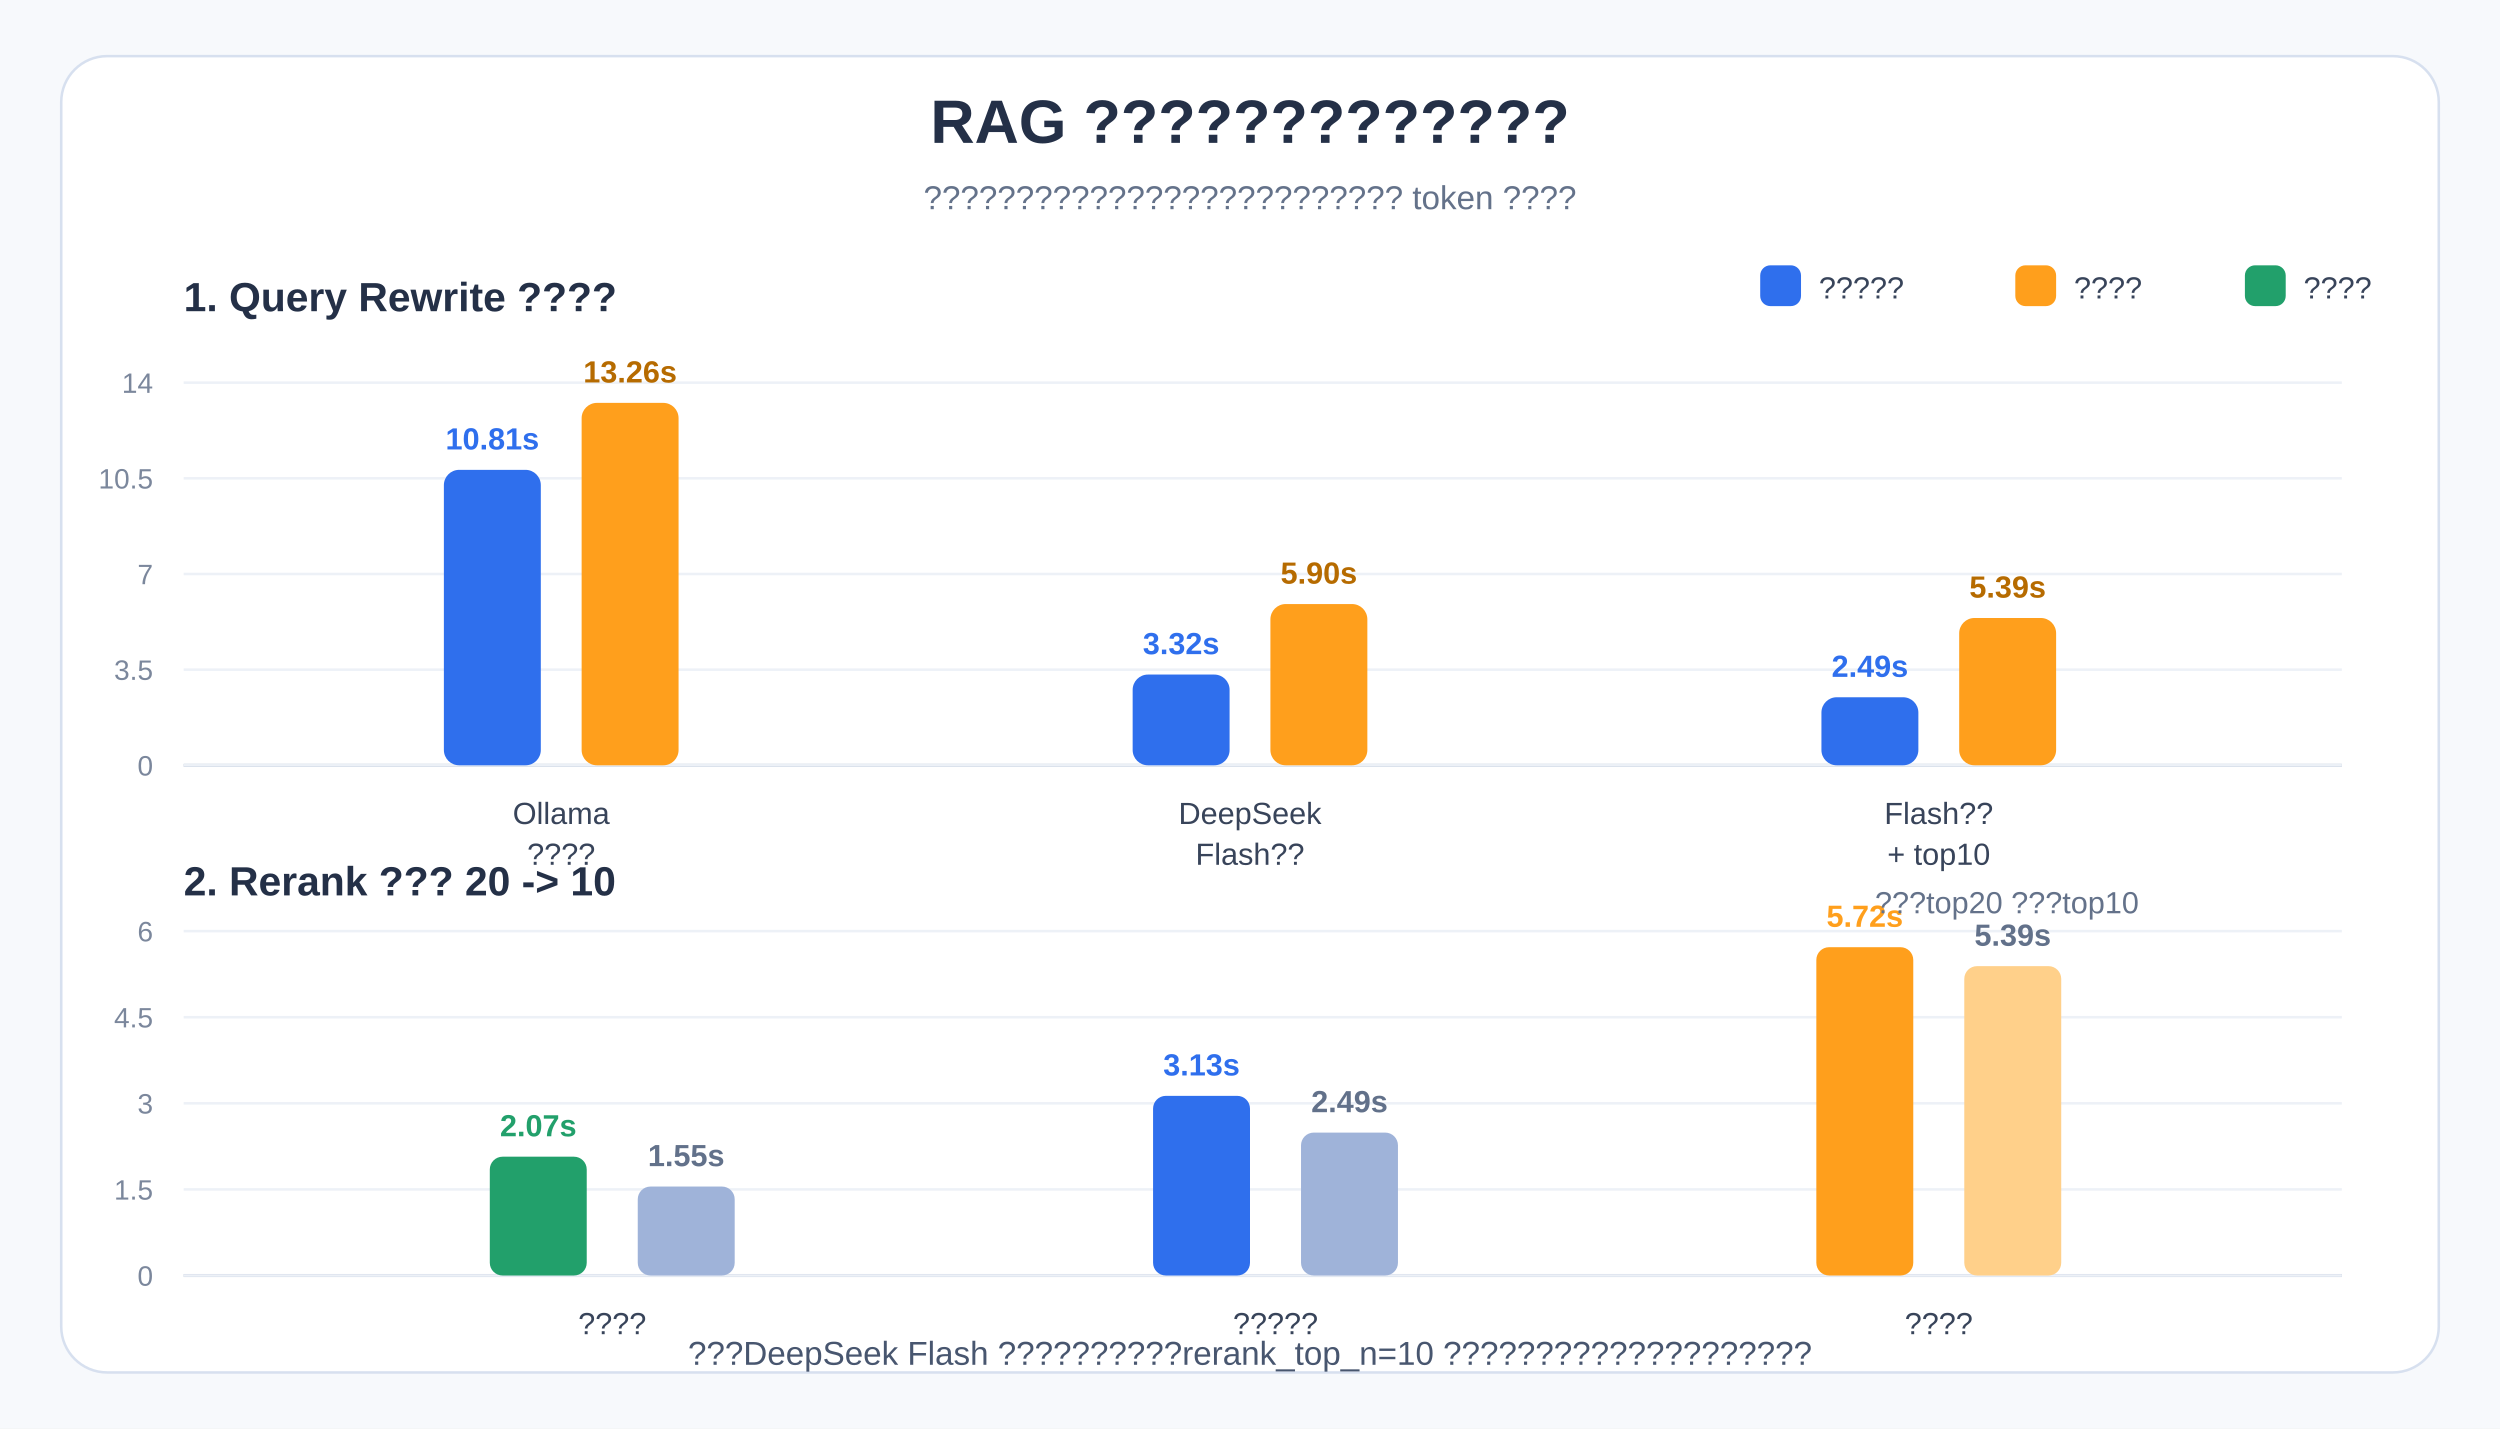
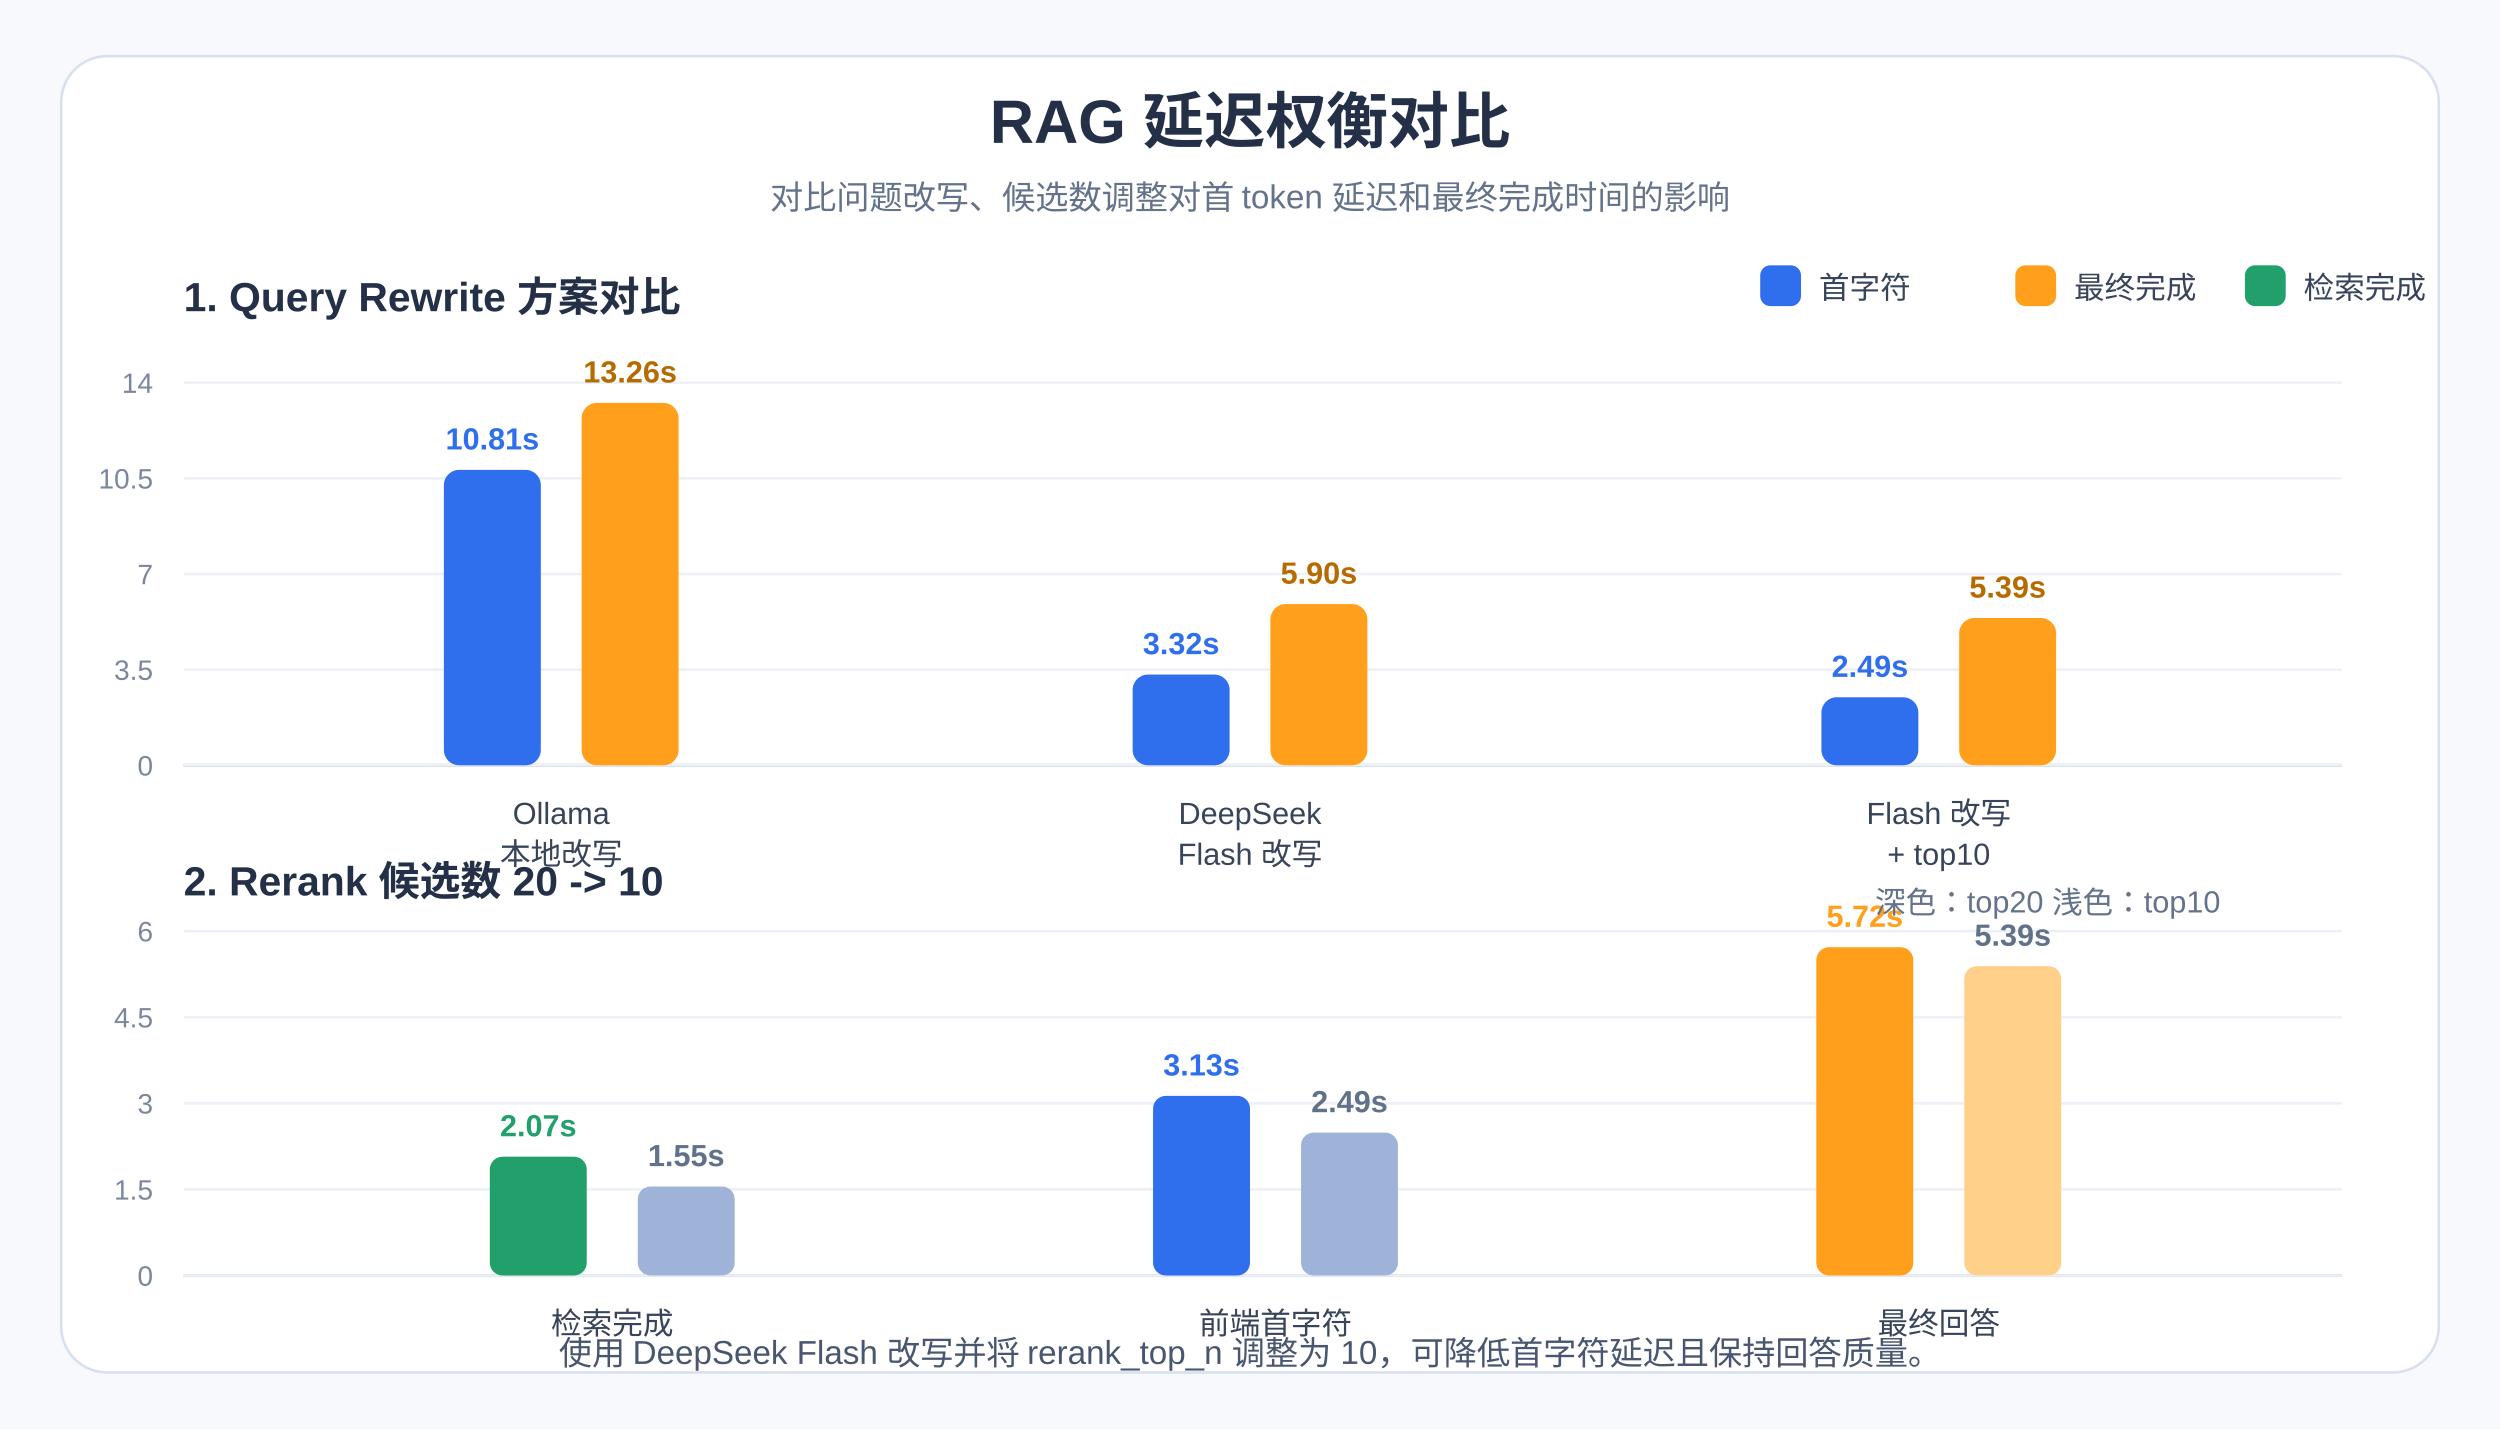
<svg xmlns="http://www.w3.org/2000/svg" width="980" height="560" viewBox="0 0 980 560">
  <style>text{font-family:-apple-system,BlinkMacSystemFont,"Segoe UI","Microsoft YaHei",Arial,sans-serif}.label{font-size:12px}.small{font-size:11px}</style>
  <rect width="980" height="560" fill="#f7f9fc" />
  <rect x="24" y="22" width="932" height="516" rx="18" fill="#ffffff" stroke="#d7e0ef" />
-   <text x="490" y="56" text-anchor="middle" font-size="24" font-weight="700" fill="#243047">RAG ?????????????</text>
-   <text x="490" y="82" text-anchor="middle" font-size="13" font-weight="400" fill="#64728a">?????????????????????????? token ????</text>
+   <text x="490" y="56" text-anchor="middle" font-size="24" font-weight="700" fill="#243047">RAG 延迟权衡对比</text>
+   <text x="490" y="82" text-anchor="middle" font-size="13" font-weight="400" fill="#64728a">对比问题改写、候选数调整对首 token 延迟和最终完成时间的影响</text>
  <rect x="690" y="104" width="16" height="16" rx="4" fill="#2f6fed" />
-   <text x="713" y="117" text-anchor="start" font-size="12" font-weight="500" fill="#38445a">?????</text>
+   <text x="713" y="117" text-anchor="start" font-size="12" font-weight="500" fill="#38445a">首字符</text>
  <rect x="790" y="104" width="16" height="16" rx="4" fill="#ff9f1c" />
-   <text x="813" y="117" text-anchor="start" font-size="12" font-weight="500" fill="#38445a">????</text>
+   <text x="813" y="117" text-anchor="start" font-size="12" font-weight="500" fill="#38445a">最终完成</text>
  <rect x="880" y="104" width="16" height="16" rx="4" fill="#22a06b" />
-   <text x="903" y="117" text-anchor="start" font-size="12" font-weight="500" fill="#38445a">????</text>
+   <text x="903" y="117" text-anchor="start" font-size="12" font-weight="500" fill="#38445a">检索完成</text>
  <line x1="72" y1="300" x2="918" y2="300" stroke="#b8c4d8" stroke-width="1.2" />
  <line x1="72" y1="300.0" x2="918" y2="300.0" stroke="#edf1f7" stroke-width="1" />
  <text x="60" y="304.0" text-anchor="end" font-size="11" font-weight="400" fill="#7b879c">0</text>
  <line x1="72" y1="262.5" x2="918" y2="262.5" stroke="#edf1f7" stroke-width="1" />
  <text x="60" y="266.5" text-anchor="end" font-size="11" font-weight="400" fill="#7b879c">3.5</text>
  <line x1="72" y1="225.0" x2="918" y2="225.0" stroke="#edf1f7" stroke-width="1" />
  <text x="60" y="229.0" text-anchor="end" font-size="11" font-weight="400" fill="#7b879c">7</text>
  <line x1="72" y1="187.5" x2="918" y2="187.5" stroke="#edf1f7" stroke-width="1" />
  <text x="60" y="191.5" text-anchor="end" font-size="11" font-weight="400" fill="#7b879c">10.5</text>
  <line x1="72" y1="150.0" x2="918" y2="150.0" stroke="#edf1f7" stroke-width="1" />
  <text x="60" y="154.0" text-anchor="end" font-size="11" font-weight="400" fill="#7b879c">14</text>
-   <text x="72" y="122" text-anchor="start" font-size="16" font-weight="700" fill="#243047">1. Query Rewrite ????</text>
+   <text x="72" y="122" text-anchor="start" font-size="16" font-weight="700" fill="#243047">1. Query Rewrite 方案对比</text>
  <rect x="174" y="184.179" width="38" height="115.821" rx="6" fill="#2f6fed" />
  <rect x="228" y="157.929" width="38" height="142.071" rx="6" fill="#ff9f1c" />
  <text x="193" y="176.179" text-anchor="middle" font-size="12" font-weight="600" fill="#2f6fed">10.81s</text>
  <text x="247" y="149.929" text-anchor="middle" font-size="12" font-weight="600" fill="#b66b00">13.26s</text>
  <text x="220" y="323" text-anchor="middle" font-size="12" font-weight="500" fill="#38445a">Ollama</text>
-   <text x="220" y="339" text-anchor="middle" font-size="12" font-weight="500" fill="#38445a">????</text>
+   <text x="220" y="339" text-anchor="middle" font-size="12" font-weight="500" fill="#38445a">本地改写</text>
  <rect x="444" y="264.429" width="38" height="35.571" rx="6" fill="#2f6fed" />
  <rect x="498" y="236.786" width="38" height="63.214" rx="6" fill="#ff9f1c" />
  <text x="463" y="256.429" text-anchor="middle" font-size="12" font-weight="600" fill="#2f6fed">3.32s</text>
  <text x="517" y="228.786" text-anchor="middle" font-size="12" font-weight="600" fill="#b66b00">5.90s</text>
  <text x="490" y="323" text-anchor="middle" font-size="12" font-weight="500" fill="#38445a">DeepSeek</text>
-   <text x="490" y="339" text-anchor="middle" font-size="12" font-weight="500" fill="#38445a">Flash??</text>
+   <text x="490" y="339" text-anchor="middle" font-size="12" font-weight="500" fill="#38445a">Flash 改写</text>
  <rect x="714" y="273.321" width="38" height="26.679" rx="6" fill="#2f6fed" />
  <rect x="768" y="242.25" width="38" height="57.75" rx="6" fill="#ff9f1c" />
  <text x="733" y="265.321" text-anchor="middle" font-size="12" font-weight="600" fill="#2f6fed">2.49s</text>
  <text x="787" y="234.25" text-anchor="middle" font-size="12" font-weight="600" fill="#b66b00">5.39s</text>
-   <text x="760" y="323" text-anchor="middle" font-size="12" font-weight="500" fill="#38445a">Flash??</text>
+   <text x="760" y="323" text-anchor="middle" font-size="12" font-weight="500" fill="#38445a">Flash 改写</text>
  <text x="760" y="339" text-anchor="middle" font-size="12" font-weight="500" fill="#38445a">+ top10</text>
  <line x1="72" y1="500" x2="918" y2="500" stroke="#b8c4d8" stroke-width="1.2" />
  <line x1="72" y1="500.0" x2="918" y2="500.0" stroke="#edf1f7" stroke-width="1" />
  <text x="60" y="504.0" text-anchor="end" font-size="11" font-weight="400" fill="#7b879c">0</text>
  <line x1="72" y1="466.25" x2="918" y2="466.25" stroke="#edf1f7" stroke-width="1" />
  <text x="60" y="470.25" text-anchor="end" font-size="11" font-weight="400" fill="#7b879c">1.5</text>
  <line x1="72" y1="432.5" x2="918" y2="432.5" stroke="#edf1f7" stroke-width="1" />
  <text x="60" y="436.5" text-anchor="end" font-size="11" font-weight="400" fill="#7b879c">3</text>
  <line x1="72" y1="398.75" x2="918" y2="398.75" stroke="#edf1f7" stroke-width="1" />
  <text x="60" y="402.75" text-anchor="end" font-size="11" font-weight="400" fill="#7b879c">4.5</text>
  <line x1="72" y1="365.0" x2="918" y2="365.0" stroke="#edf1f7" stroke-width="1" />
  <text x="60" y="369.0" text-anchor="end" font-size="11" font-weight="400" fill="#7b879c">6</text>
-   <text x="72" y="351" text-anchor="start" font-size="16" font-weight="700" fill="#243047">2. Rerank ??? 20 -&gt; 10</text>
+   <text x="72" y="351" text-anchor="start" font-size="16" font-weight="700" fill="#243047">2. Rerank 候选数 20 -&gt; 10</text>
  <rect x="192" y="453.425" width="38" height="46.575" rx="5" fill="#22a06b" />
  <rect x="250" y="465.125" width="38" height="34.875" rx="5" fill="#9fb3d9" />
  <text x="211" y="445.425" text-anchor="middle" font-size="12" font-weight="600" fill="#22a06b">2.07s</text>
  <text x="269" y="457.125" text-anchor="middle" font-size="12" font-weight="600" fill="#62718a">1.55s</text>
-   <text x="240" y="523" text-anchor="middle" font-size="12" font-weight="500" fill="#38445a">????</text>
+   <text x="240" y="523" text-anchor="middle" font-size="12" font-weight="500" fill="#38445a">检索完成</text>
  <rect x="452" y="429.575" width="38" height="70.425" rx="5" fill="#2f6fed" />
  <rect x="510" y="443.975" width="38" height="56.025" rx="5" fill="#9fb3d9" />
  <text x="471" y="421.575" text-anchor="middle" font-size="12" font-weight="600" fill="#2f6fed">3.13s</text>
  <text x="529" y="435.975" text-anchor="middle" font-size="12" font-weight="600" fill="#62718a">2.49s</text>
-   <text x="500" y="523" text-anchor="middle" font-size="12" font-weight="500" fill="#38445a">?????</text>
+   <text x="500" y="523" text-anchor="middle" font-size="12" font-weight="500" fill="#38445a">前端首字符</text>
  <rect x="712" y="371.3" width="38" height="128.7" rx="5" fill="#ff9f1c" />
  <rect x="770" y="378.725" width="38" height="121.275" rx="5" fill="#ffd08a" />
  <text x="731" y="363.3" text-anchor="middle" font-size="12" font-weight="600" fill="#ff9f1c">5.72s</text>
  <text x="789" y="370.725" text-anchor="middle" font-size="12" font-weight="600" fill="#62718a">5.39s</text>
-   <text x="760" y="523" text-anchor="middle" font-size="12" font-weight="500" fill="#38445a">????</text>
-   <text x="735" y="358" text-anchor="start" font-size="12" font-weight="500" fill="#64728a">???top20    ???top10</text>
-   <text x="490" y="535" text-anchor="middle" font-size="13" font-weight="500" fill="#48566f">???DeepSeek Flash ??????????rerank_top_n=10 ????????????????????</text>
+   <text x="760" y="523" text-anchor="middle" font-size="12" font-weight="500" fill="#38445a">最终回答</text>
+   <text x="735" y="358" text-anchor="start" font-size="12" font-weight="500" fill="#64728a">深色：top20    浅色：top10</text>
+   <text x="490" y="535" text-anchor="middle" font-size="13" font-weight="500" fill="#48566f">使用 DeepSeek Flash 改写并将 rerank_top_n 调整为 10，可降低首字符延迟且保持回答质量。</text>
</svg>
